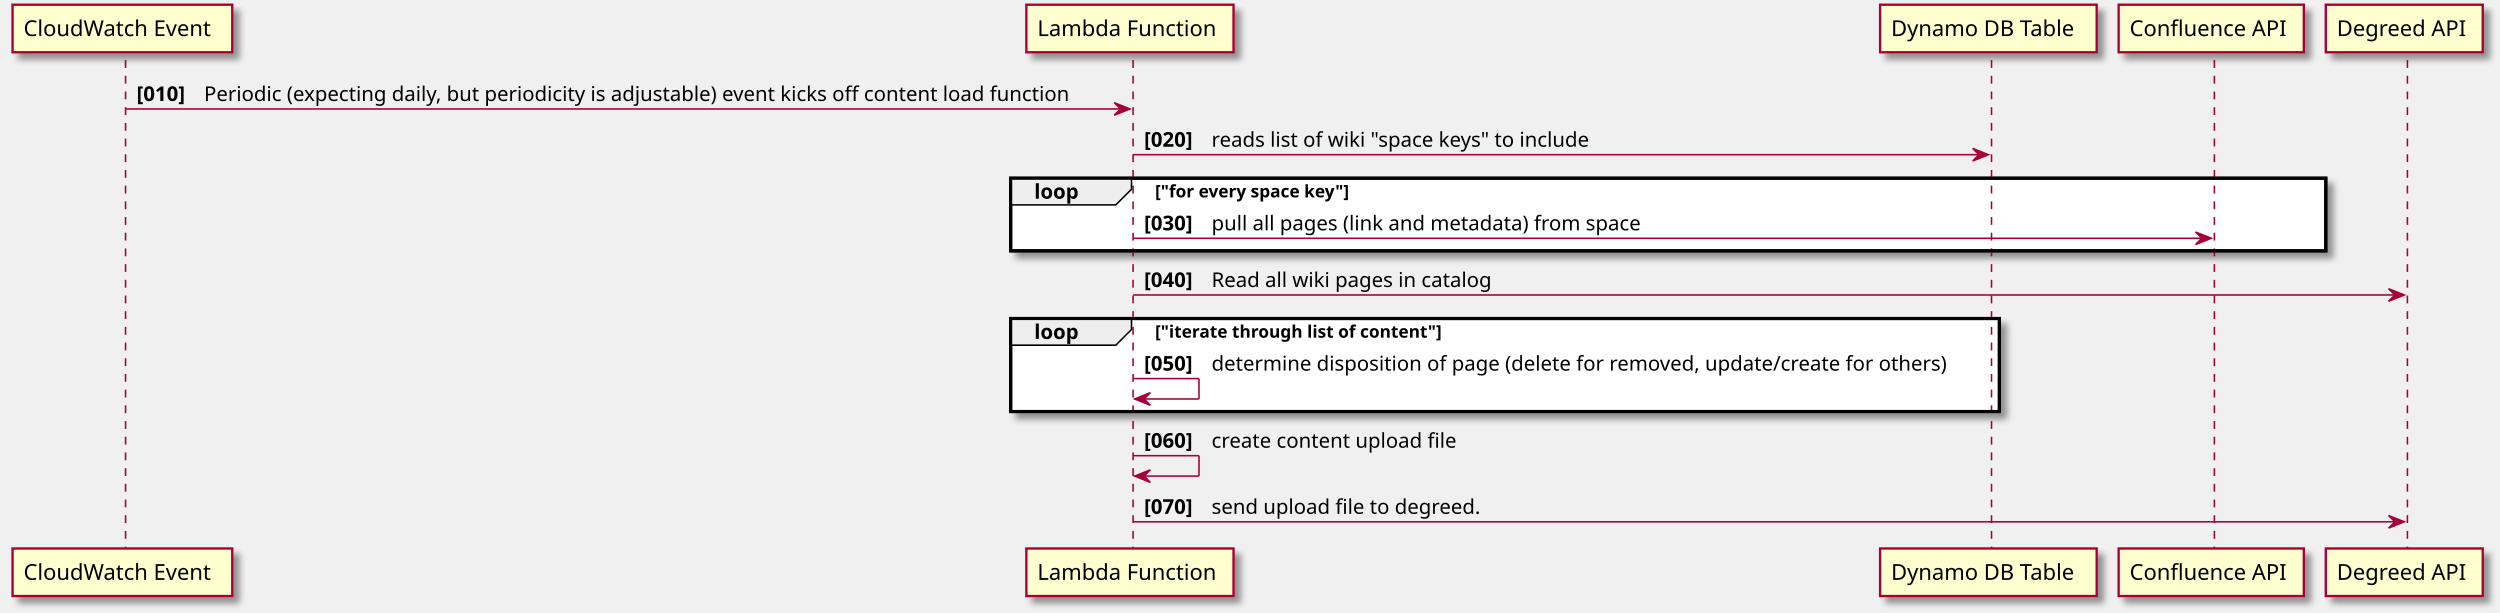
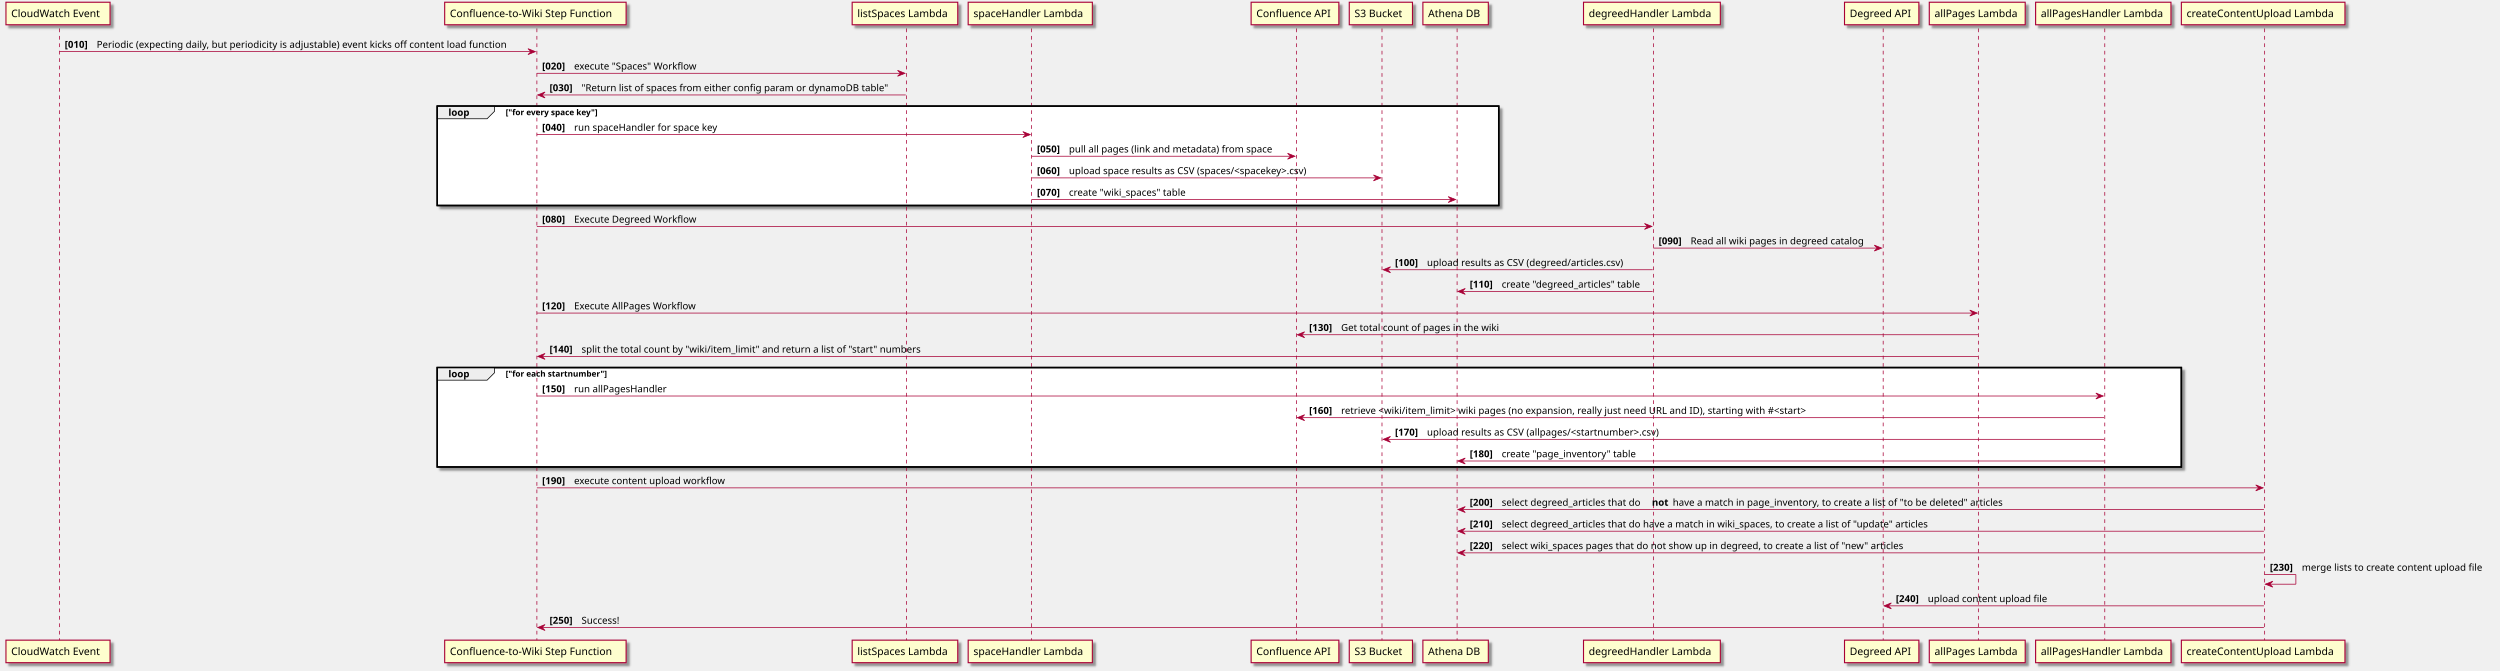
- <svg xmlns="http://www.w3.org/2000/svg" contentScriptType="application/ecmascript" contentStyleType="text/css" height="390px" preserveAspectRatio="none" style="width:1593px;height:390px;" version="1.1" viewBox="0 0 1593 390" width="1593px" zoomAndPan="magnify">
+ <svg xmlns="http://www.w3.org/2000/svg" contentScriptType="application/ecmascript" contentStyleType="text/css" height="902px" preserveAspectRatio="none" style="width:3362px;height:902px;" version="1.1" viewBox="0 0 3362 902" width="3362px" zoomAndPan="magnify">
  <defs>
-     <filter height="300%" id="f1t9ir6chclhvk" width="300%" x="-1" y="-1">
+     <filter height="300%" id="flnz15y2w0980" width="300%" x="-1" y="-1">
      <feGaussianBlur result="blurOut" stdDeviation="2.0" />
      <feColorMatrix in="blurOut" result="blurOut2" type="matrix" values="0 0 0 0 0 0 0 0 0 0 0 0 0 0 0 0 0 0 .4 0" />
      <feOffset dx="4.0" dy="4.0" in="blurOut2" result="blurOut3" />
      <feBlend in="SourceGraphic" in2="blurOut3" mode="normal" />
    </filter>
  </defs>
  <g>
-     <rect fill="#FFFFFF" filter="url(#f1t9ir6chclhvk)" height="46.266" style="stroke: #000000; stroke-width: 2.0;" width="838" x="644" y="113.562" />
-     <rect fill="#FFFFFF" filter="url(#f1t9ir6chclhvk)" height="59.266" style="stroke: #000000; stroke-width: 2.0;" width="630" x="644" y="202.961" />
-     <line style="stroke: #A80036; stroke-width: 1.0; stroke-dasharray: 5.0,5.0;" x1="80" x2="80" y1="38.297" y2="350.492" />
-     <line style="stroke: #A80036; stroke-width: 1.0; stroke-dasharray: 5.0,5.0;" x1="722" x2="722" y1="38.297" y2="350.492" />
-     <line style="stroke: #A80036; stroke-width: 1.0; stroke-dasharray: 5.0,5.0;" x1="1269" x2="1269" y1="38.297" y2="350.492" />
-     <line style="stroke: #A80036; stroke-width: 1.0; stroke-dasharray: 5.0,5.0;" x1="1411" x2="1411" y1="38.297" y2="350.492" />
-     <line style="stroke: #A80036; stroke-width: 1.0; stroke-dasharray: 5.0,5.0;" x1="1534" x2="1534" y1="38.297" y2="350.492" />
-     <rect fill="#FEFECE" filter="url(#f1t9ir6chclhvk)" height="30.297" style="stroke: #A80036; stroke-width: 1.5;" width="140" x="8" y="3" />
+     <rect fill="#FFFFFF" filter="url(#flnz15y2w0980)" height="133.664" style="stroke: #000000; stroke-width: 2.0;" width="1427.5" x="588" y="142.695" />
+     <rect fill="#FFFFFF" filter="url(#flnz15y2w0980)" height="133.664" style="stroke: #000000; stroke-width: 2.0;" width="2345.5" x="588" y="494.289" />
+     <line style="stroke: #A80036; stroke-width: 1.0; stroke-dasharray: 5.0,5.0;" x1="80" x2="80" y1="38.297" y2="861.883" />
+     <line style="stroke: #A80036; stroke-width: 1.0; stroke-dasharray: 5.0,5.0;" x1="722" x2="722" y1="38.297" y2="861.883" />
+     <line style="stroke: #A80036; stroke-width: 1.0; stroke-dasharray: 5.0,5.0;" x1="1219" x2="1219" y1="38.297" y2="861.883" />
+     <line style="stroke: #A80036; stroke-width: 1.0; stroke-dasharray: 5.0,5.0;" x1="1387" x2="1387" y1="38.297" y2="861.883" />
+     <line style="stroke: #A80036; stroke-width: 1.0; stroke-dasharray: 5.0,5.0;" x1="1743.5" x2="1743.5" y1="38.297" y2="861.883" />
+     <line style="stroke: #A80036; stroke-width: 1.0; stroke-dasharray: 5.0,5.0;" x1="1858.5" x2="1858.5" y1="38.297" y2="861.883" />
+     <line style="stroke: #A80036; stroke-width: 1.0; stroke-dasharray: 5.0,5.0;" x1="1959.5" x2="1959.5" y1="38.297" y2="861.883" />
+     <line style="stroke: #A80036; stroke-width: 1.0; stroke-dasharray: 5.0,5.0;" x1="2223.5" x2="2223.5" y1="38.297" y2="861.883" />
+     <line style="stroke: #A80036; stroke-width: 1.0; stroke-dasharray: 5.0,5.0;" x1="2532.5" x2="2532.5" y1="38.297" y2="861.883" />
+     <line style="stroke: #A80036; stroke-width: 1.0; stroke-dasharray: 5.0,5.0;" x1="2660.5" x2="2660.5" y1="38.297" y2="861.883" />
+     <line style="stroke: #A80036; stroke-width: 1.0; stroke-dasharray: 5.0,5.0;" x1="2830.5" x2="2830.5" y1="38.297" y2="861.883" />
+     <line style="stroke: #A80036; stroke-width: 1.0; stroke-dasharray: 5.0,5.0;" x1="3045.5" x2="3045.5" y1="38.297" y2="861.883" />
+     <rect fill="#FEFECE" filter="url(#flnz15y2w0980)" height="30.297" style="stroke: #A80036; stroke-width: 1.5;" width="140" x="8" y="3" />
    <text fill="#000000" font-family="sans-serif" font-size="14" lengthAdjust="spacingAndGlyphs" textLength="126" x="15" y="22.995">CloudWatch Event</text>
-     <rect fill="#FEFECE" filter="url(#f1t9ir6chclhvk)" height="30.297" style="stroke: #A80036; stroke-width: 1.5;" width="140" x="8" y="349.492" />
-     <text fill="#000000" font-family="sans-serif" font-size="14" lengthAdjust="spacingAndGlyphs" textLength="126" x="15" y="369.487">CloudWatch Event</text>
-     <rect fill="#FEFECE" filter="url(#f1t9ir6chclhvk)" height="30.297" style="stroke: #A80036; stroke-width: 1.5;" width="132" x="654" y="3" />
-     <text fill="#000000" font-family="sans-serif" font-size="14" lengthAdjust="spacingAndGlyphs" textLength="118" x="661" y="22.995">Lambda Function</text>
-     <rect fill="#FEFECE" filter="url(#f1t9ir6chclhvk)" height="30.297" style="stroke: #A80036; stroke-width: 1.5;" width="132" x="654" y="349.492" />
-     <text fill="#000000" font-family="sans-serif" font-size="14" lengthAdjust="spacingAndGlyphs" textLength="118" x="661" y="369.487">Lambda Function</text>
-     <rect fill="#FEFECE" filter="url(#f1t9ir6chclhvk)" height="30.297" style="stroke: #A80036; stroke-width: 1.5;" width="138" x="1198" y="3" />
-     <text fill="#000000" font-family="sans-serif" font-size="14" lengthAdjust="spacingAndGlyphs" textLength="124" x="1205" y="22.995">Dynamo DB Table</text>
-     <rect fill="#FEFECE" filter="url(#f1t9ir6chclhvk)" height="30.297" style="stroke: #A80036; stroke-width: 1.5;" width="138" x="1198" y="349.492" />
-     <text fill="#000000" font-family="sans-serif" font-size="14" lengthAdjust="spacingAndGlyphs" textLength="124" x="1205" y="369.487">Dynamo DB Table</text>
-     <rect fill="#FEFECE" filter="url(#f1t9ir6chclhvk)" height="30.297" style="stroke: #A80036; stroke-width: 1.5;" width="118" x="1350" y="3" />
-     <text fill="#000000" font-family="sans-serif" font-size="14" lengthAdjust="spacingAndGlyphs" textLength="104" x="1357" y="22.995">Confluence API</text>
-     <rect fill="#FEFECE" filter="url(#f1t9ir6chclhvk)" height="30.297" style="stroke: #A80036; stroke-width: 1.5;" width="118" x="1350" y="349.492" />
-     <text fill="#000000" font-family="sans-serif" font-size="14" lengthAdjust="spacingAndGlyphs" textLength="104" x="1357" y="369.487">Confluence API</text>
-     <rect fill="#FEFECE" filter="url(#f1t9ir6chclhvk)" height="30.297" style="stroke: #A80036; stroke-width: 1.5;" width="100" x="1482" y="3" />
-     <text fill="#000000" font-family="sans-serif" font-size="14" lengthAdjust="spacingAndGlyphs" textLength="86" x="1489" y="22.995">Degreed API</text>
-     <rect fill="#FEFECE" filter="url(#f1t9ir6chclhvk)" height="30.297" style="stroke: #A80036; stroke-width: 1.5;" width="100" x="1482" y="349.492" />
-     <text fill="#000000" font-family="sans-serif" font-size="14" lengthAdjust="spacingAndGlyphs" textLength="86" x="1489" y="369.487">Degreed API</text>
+     <rect fill="#FEFECE" filter="url(#flnz15y2w0980)" height="30.297" style="stroke: #A80036; stroke-width: 1.5;" width="140" x="8" y="860.883" />
+     <text fill="#000000" font-family="sans-serif" font-size="14" lengthAdjust="spacingAndGlyphs" textLength="126" x="15" y="880.878">CloudWatch Event</text>
+     <rect fill="#FEFECE" filter="url(#flnz15y2w0980)" height="30.297" style="stroke: #A80036; stroke-width: 1.5;" width="244" x="598" y="3" />
+     <text fill="#000000" font-family="sans-serif" font-size="14" lengthAdjust="spacingAndGlyphs" textLength="230" x="605" y="22.995">Confluence-to-Wiki Step Function</text>
+     <rect fill="#FEFECE" filter="url(#flnz15y2w0980)" height="30.297" style="stroke: #A80036; stroke-width: 1.5;" width="244" x="598" y="860.883" />
+     <text fill="#000000" font-family="sans-serif" font-size="14" lengthAdjust="spacingAndGlyphs" textLength="230" x="605" y="880.878">Confluence-to-Wiki Step Function</text>
+     <rect fill="#FEFECE" filter="url(#flnz15y2w0980)" height="30.297" style="stroke: #A80036; stroke-width: 1.5;" width="142" x="1146" y="3" />
+     <text fill="#000000" font-family="sans-serif" font-size="14" lengthAdjust="spacingAndGlyphs" textLength="128" x="1153" y="22.995">listSpaces Lambda</text>
+     <rect fill="#FEFECE" filter="url(#flnz15y2w0980)" height="30.297" style="stroke: #A80036; stroke-width: 1.5;" width="142" x="1146" y="860.883" />
+     <text fill="#000000" font-family="sans-serif" font-size="14" lengthAdjust="spacingAndGlyphs" textLength="128" x="1153" y="880.878">listSpaces Lambda</text>
+     <rect fill="#FEFECE" filter="url(#flnz15y2w0980)" height="30.297" style="stroke: #A80036; stroke-width: 1.5;" width="167" x="1302" y="3" />
+     <text fill="#000000" font-family="sans-serif" font-size="14" lengthAdjust="spacingAndGlyphs" textLength="153" x="1309" y="22.995">spaceHandler Lambda</text>
+     <rect fill="#FEFECE" filter="url(#flnz15y2w0980)" height="30.297" style="stroke: #A80036; stroke-width: 1.5;" width="167" x="1302" y="860.883" />
+     <text fill="#000000" font-family="sans-serif" font-size="14" lengthAdjust="spacingAndGlyphs" textLength="153" x="1309" y="880.878">spaceHandler Lambda</text>
+     <rect fill="#FEFECE" filter="url(#flnz15y2w0980)" height="30.297" style="stroke: #A80036; stroke-width: 1.5;" width="118" x="1682.5" y="3" />
+     <text fill="#000000" font-family="sans-serif" font-size="14" lengthAdjust="spacingAndGlyphs" textLength="104" x="1689.5" y="22.995">Confluence API</text>
+     <rect fill="#FEFECE" filter="url(#flnz15y2w0980)" height="30.297" style="stroke: #A80036; stroke-width: 1.5;" width="118" x="1682.5" y="860.883" />
+     <text fill="#000000" font-family="sans-serif" font-size="14" lengthAdjust="spacingAndGlyphs" textLength="104" x="1689.5" y="880.878">Confluence API</text>
+     <rect fill="#FEFECE" filter="url(#flnz15y2w0980)" height="30.297" style="stroke: #A80036; stroke-width: 1.5;" width="85" x="1814.5" y="3" />
+     <text fill="#000000" font-family="sans-serif" font-size="14" lengthAdjust="spacingAndGlyphs" textLength="71" x="1821.5" y="22.995">S3 Bucket</text>
+     <rect fill="#FEFECE" filter="url(#flnz15y2w0980)" height="30.297" style="stroke: #A80036; stroke-width: 1.5;" width="85" x="1814.5" y="860.883" />
+     <text fill="#000000" font-family="sans-serif" font-size="14" lengthAdjust="spacingAndGlyphs" textLength="71" x="1821.5" y="880.878">S3 Bucket</text>
+     <rect fill="#FEFECE" filter="url(#flnz15y2w0980)" height="30.297" style="stroke: #A80036; stroke-width: 1.5;" width="88" x="1913.5" y="3" />
+     <text fill="#000000" font-family="sans-serif" font-size="14" lengthAdjust="spacingAndGlyphs" textLength="74" x="1920.5" y="22.995">Athena DB</text>
+     <rect fill="#FEFECE" filter="url(#flnz15y2w0980)" height="30.297" style="stroke: #A80036; stroke-width: 1.5;" width="88" x="1913.5" y="860.883" />
+     <text fill="#000000" font-family="sans-serif" font-size="14" lengthAdjust="spacingAndGlyphs" textLength="74" x="1920.5" y="880.878">Athena DB</text>
+     <rect fill="#FEFECE" filter="url(#flnz15y2w0980)" height="30.297" style="stroke: #A80036; stroke-width: 1.5;" width="184" x="2129.5" y="3" />
+     <text fill="#000000" font-family="sans-serif" font-size="14" lengthAdjust="spacingAndGlyphs" textLength="170" x="2136.5" y="22.995">degreedHandler Lambda</text>
+     <rect fill="#FEFECE" filter="url(#flnz15y2w0980)" height="30.297" style="stroke: #A80036; stroke-width: 1.5;" width="184" x="2129.5" y="860.883" />
+     <text fill="#000000" font-family="sans-serif" font-size="14" lengthAdjust="spacingAndGlyphs" textLength="170" x="2136.5" y="880.878">degreedHandler Lambda</text>
+     <rect fill="#FEFECE" filter="url(#flnz15y2w0980)" height="30.297" style="stroke: #A80036; stroke-width: 1.5;" width="100" x="2480.5" y="3" />
+     <text fill="#000000" font-family="sans-serif" font-size="14" lengthAdjust="spacingAndGlyphs" textLength="86" x="2487.5" y="22.995">Degreed API</text>
+     <rect fill="#FEFECE" filter="url(#flnz15y2w0980)" height="30.297" style="stroke: #A80036; stroke-width: 1.5;" width="100" x="2480.5" y="860.883" />
+     <text fill="#000000" font-family="sans-serif" font-size="14" lengthAdjust="spacingAndGlyphs" textLength="86" x="2487.5" y="880.878">Degreed API</text>
+     <rect fill="#FEFECE" filter="url(#flnz15y2w0980)" height="30.297" style="stroke: #A80036; stroke-width: 1.5;" width="129" x="2594.5" y="3" />
+     <text fill="#000000" font-family="sans-serif" font-size="14" lengthAdjust="spacingAndGlyphs" textLength="115" x="2601.5" y="22.995">allPages Lambda</text>
+     <rect fill="#FEFECE" filter="url(#flnz15y2w0980)" height="30.297" style="stroke: #A80036; stroke-width: 1.5;" width="129" x="2594.5" y="860.883" />
+     <text fill="#000000" font-family="sans-serif" font-size="14" lengthAdjust="spacingAndGlyphs" textLength="115" x="2601.5" y="880.878">allPages Lambda</text>
+     <rect fill="#FEFECE" filter="url(#flnz15y2w0980)" height="30.297" style="stroke: #A80036; stroke-width: 1.5;" width="182" x="2737.5" y="3" />
+     <text fill="#000000" font-family="sans-serif" font-size="14" lengthAdjust="spacingAndGlyphs" textLength="168" x="2744.5" y="22.995">allPagesHandler Lambda</text>
+     <rect fill="#FEFECE" filter="url(#flnz15y2w0980)" height="30.297" style="stroke: #A80036; stroke-width: 1.5;" width="182" x="2737.5" y="860.883" />
+     <text fill="#000000" font-family="sans-serif" font-size="14" lengthAdjust="spacingAndGlyphs" textLength="168" x="2744.5" y="880.878">allPagesHandler Lambda</text>
+     <rect fill="#FEFECE" filter="url(#flnz15y2w0980)" height="30.297" style="stroke: #A80036; stroke-width: 1.5;" width="220" x="2933.5" y="3" />
+     <text fill="#000000" font-family="sans-serif" font-size="14" lengthAdjust="spacingAndGlyphs" textLength="206" x="2940.5" y="22.995">createContentUpload Lambda</text>
+     <rect fill="#FEFECE" filter="url(#flnz15y2w0980)" height="30.297" style="stroke: #A80036; stroke-width: 1.5;" width="220" x="2933.5" y="860.883" />
+     <text fill="#000000" font-family="sans-serif" font-size="14" lengthAdjust="spacingAndGlyphs" textLength="206" x="2940.5" y="880.878">createContentUpload Lambda</text>
    <polygon fill="#A80036" points="710,65.43,720,69.43,710,73.43,714,69.43" style="stroke: #A80036; stroke-width: 1.0;" />
    <line style="stroke: #A80036; stroke-width: 1.0;" x1="80" x2="716" y1="69.43" y2="69.43" />
    <text fill="#000000" font-family="sans-serif" font-size="13" font-weight="bold" lengthAdjust="spacingAndGlyphs" textLength="39" x="87" y="64.364">[010]</text>
    <text fill="#000000" font-family="sans-serif" font-size="13" lengthAdjust="spacingAndGlyphs" textLength="575" x="130" y="64.364">Periodic (expecting daily, but periodicity is adjustable) event kicks off content load function</text>
-     <polygon fill="#A80036" points="1257,94.562,1267,98.562,1257,102.562,1261,98.562" style="stroke: #A80036; stroke-width: 1.0;" />
-     <line style="stroke: #A80036; stroke-width: 1.0;" x1="722" x2="1263" y1="98.562" y2="98.562" />
+     <polygon fill="#A80036" points="1207,94.562,1217,98.562,1207,102.562,1211,98.562" style="stroke: #A80036; stroke-width: 1.0;" />
+     <line style="stroke: #A80036; stroke-width: 1.0;" x1="722" x2="1213" y1="98.562" y2="98.562" />
    <text fill="#000000" font-family="sans-serif" font-size="13" font-weight="bold" lengthAdjust="spacingAndGlyphs" textLength="39" x="729" y="93.497">[020]</text>
-     <text fill="#000000" font-family="sans-serif" font-size="13" lengthAdjust="spacingAndGlyphs" textLength="251" x="772" y="93.497">reads list of wiki "space keys" to include</text>
-     <path d="M644,113.562 L721,113.562 L721,120.562 L711,130.562 L644,130.562 L644,113.562 " fill="#EEEEEE" style="stroke: #000000; stroke-width: 1.0;" />
-     <rect fill="none" height="46.266" style="stroke: #000000; stroke-width: 2.0;" width="838" x="644" y="113.562" />
-     <text fill="#000000" font-family="sans-serif" font-size="13" font-weight="bold" lengthAdjust="spacingAndGlyphs" textLength="32" x="659" y="126.629">loop</text>
-     <text fill="#000000" font-family="sans-serif" font-size="11" font-weight="bold" lengthAdjust="spacingAndGlyphs" textLength="147" x="736" y="125.773">["for every space key"]</text>
-     <polygon fill="#A80036" points="1399,147.828,1409,151.828,1399,155.828,1403,151.828" style="stroke: #A80036; stroke-width: 1.0;" />
-     <line style="stroke: #A80036; stroke-width: 1.0;" x1="722" x2="1405" y1="151.828" y2="151.828" />
-     <text fill="#000000" font-family="sans-serif" font-size="13" font-weight="bold" lengthAdjust="spacingAndGlyphs" textLength="39" x="729" y="146.762">[030]</text>
-     <text fill="#000000" font-family="sans-serif" font-size="13" lengthAdjust="spacingAndGlyphs" textLength="289" x="772" y="146.762">pull all pages (link and metadata) from space</text>
-     <polygon fill="#A80036" points="1522,183.961,1532,187.961,1522,191.961,1526,187.961" style="stroke: #A80036; stroke-width: 1.0;" />
-     <line style="stroke: #A80036; stroke-width: 1.0;" x1="722" x2="1528" y1="187.961" y2="187.961" />
-     <text fill="#000000" font-family="sans-serif" font-size="13" font-weight="bold" lengthAdjust="spacingAndGlyphs" textLength="39" x="729" y="182.895">[040]</text>
-     <text fill="#000000" font-family="sans-serif" font-size="13" lengthAdjust="spacingAndGlyphs" textLength="185" x="772" y="182.895">Read all wiki pages in catalog</text>
-     <path d="M644,202.961 L721,202.961 L721,209.961 L711,219.961 L644,219.961 L644,202.961 " fill="#EEEEEE" style="stroke: #000000; stroke-width: 1.0;" />
-     <rect fill="none" height="59.266" style="stroke: #000000; stroke-width: 2.0;" width="630" x="644" y="202.961" />
-     <text fill="#000000" font-family="sans-serif" font-size="13" font-weight="bold" lengthAdjust="spacingAndGlyphs" textLength="32" x="659" y="216.028">loop</text>
-     <text fill="#000000" font-family="sans-serif" font-size="11" font-weight="bold" lengthAdjust="spacingAndGlyphs" textLength="213" x="736" y="215.171">["iterate through list of content"]</text>
-     <line style="stroke: #A80036; stroke-width: 1.0;" x1="722" x2="764" y1="241.227" y2="241.227" />
-     <line style="stroke: #A80036; stroke-width: 1.0;" x1="764" x2="764" y1="241.227" y2="254.227" />
-     <line style="stroke: #A80036; stroke-width: 1.0;" x1="723" x2="764" y1="254.227" y2="254.227" />
-     <polygon fill="#A80036" points="733,250.227,723,254.227,733,258.227,729,254.227" style="stroke: #A80036; stroke-width: 1.0;" />
-     <text fill="#000000" font-family="sans-serif" font-size="13" font-weight="bold" lengthAdjust="spacingAndGlyphs" textLength="39" x="729" y="236.161">[050]</text>
-     <text fill="#000000" font-family="sans-serif" font-size="13" lengthAdjust="spacingAndGlyphs" textLength="490" x="772" y="236.161">determine disposition of page (delete for removed, update/create for others)</text>
-     <line style="stroke: #A80036; stroke-width: 1.0;" x1="722" x2="764" y1="290.359" y2="290.359" />
-     <line style="stroke: #A80036; stroke-width: 1.0;" x1="764" x2="764" y1="290.359" y2="303.359" />
-     <line style="stroke: #A80036; stroke-width: 1.0;" x1="723" x2="764" y1="303.359" y2="303.359" />
-     <polygon fill="#A80036" points="733,299.359,723,303.359,733,307.359,729,303.359" style="stroke: #A80036; stroke-width: 1.0;" />
-     <text fill="#000000" font-family="sans-serif" font-size="13" font-weight="bold" lengthAdjust="spacingAndGlyphs" textLength="39" x="729" y="285.293">[060]</text>
-     <text fill="#000000" font-family="sans-serif" font-size="13" lengthAdjust="spacingAndGlyphs" textLength="163" x="772" y="285.293">create content upload file</text>
-     <polygon fill="#A80036" points="1522,328.492,1532,332.492,1522,336.492,1526,332.492" style="stroke: #A80036; stroke-width: 1.0;" />
-     <line style="stroke: #A80036; stroke-width: 1.0;" x1="722" x2="1528" y1="332.492" y2="332.492" />
-     <text fill="#000000" font-family="sans-serif" font-size="13" font-weight="bold" lengthAdjust="spacingAndGlyphs" textLength="39" x="729" y="327.426">[070]</text>
-     <text fill="#000000" font-family="sans-serif" font-size="13" lengthAdjust="spacingAndGlyphs" textLength="178" x="772" y="327.426">send upload file to degreed.</text>
+     <text fill="#000000" font-family="sans-serif" font-size="13" lengthAdjust="spacingAndGlyphs" textLength="171" x="772" y="93.497">execute "Spaces" Workflow</text>
+     <polygon fill="#A80036" points="733,123.695,723,127.695,733,131.695,729,127.695" style="stroke: #A80036; stroke-width: 1.0;" />
+     <line style="stroke: #A80036; stroke-width: 1.0;" x1="727" x2="1218" y1="127.695" y2="127.695" />
+     <text fill="#000000" font-family="sans-serif" font-size="13" font-weight="bold" lengthAdjust="spacingAndGlyphs" textLength="39" x="739" y="122.629">[030]</text>
+     <text fill="#000000" font-family="sans-serif" font-size="13" lengthAdjust="spacingAndGlyphs" textLength="430" x="782" y="122.629">"Return list of spaces from either config param or dynamoDB table"</text>
+     <path d="M588,142.695 L665,142.695 L665,149.695 L655,159.695 L588,159.695 L588,142.695 " fill="#EEEEEE" style="stroke: #000000; stroke-width: 1.0;" />
+     <rect fill="none" height="133.664" style="stroke: #000000; stroke-width: 2.0;" width="1427.5" x="588" y="142.695" />
+     <text fill="#000000" font-family="sans-serif" font-size="13" font-weight="bold" lengthAdjust="spacingAndGlyphs" textLength="32" x="603" y="155.762">loop</text>
+     <text fill="#000000" font-family="sans-serif" font-size="11" font-weight="bold" lengthAdjust="spacingAndGlyphs" textLength="147" x="680" y="154.906">["for every space key"]</text>
+     <polygon fill="#A80036" points="1375.5,176.961,1385.5,180.961,1375.5,184.961,1379.5,180.961" style="stroke: #A80036; stroke-width: 1.0;" />
+     <line style="stroke: #A80036; stroke-width: 1.0;" x1="722" x2="1381.5" y1="180.961" y2="180.961" />
+     <text fill="#000000" font-family="sans-serif" font-size="13" font-weight="bold" lengthAdjust="spacingAndGlyphs" textLength="39" x="729" y="175.895">[040]</text>
+     <text fill="#000000" font-family="sans-serif" font-size="13" lengthAdjust="spacingAndGlyphs" textLength="202" x="772" y="175.895">run spaceHandler for space key</text>
+     <polygon fill="#A80036" points="1731.5,206.094,1741.5,210.094,1731.5,214.094,1735.5,210.094" style="stroke: #A80036; stroke-width: 1.0;" />
+     <line style="stroke: #A80036; stroke-width: 1.0;" x1="1387.5" x2="1737.5" y1="210.094" y2="210.094" />
+     <text fill="#000000" font-family="sans-serif" font-size="13" font-weight="bold" lengthAdjust="spacingAndGlyphs" textLength="39" x="1394.5" y="205.028">[050]</text>
+     <text fill="#000000" font-family="sans-serif" font-size="13" lengthAdjust="spacingAndGlyphs" textLength="289" x="1437.5" y="205.028">pull all pages (link and metadata) from space</text>
+     <polygon fill="#A80036" points="1847,235.227,1857,239.227,1847,243.227,1851,239.227" style="stroke: #A80036; stroke-width: 1.0;" />
+     <line style="stroke: #A80036; stroke-width: 1.0;" x1="1387.5" x2="1853" y1="239.227" y2="239.227" />
+     <text fill="#000000" font-family="sans-serif" font-size="13" font-weight="bold" lengthAdjust="spacingAndGlyphs" textLength="39" x="1394.5" y="234.161">[060]</text>
+     <text fill="#000000" font-family="sans-serif" font-size="13" lengthAdjust="spacingAndGlyphs" textLength="352" x="1437.5" y="234.161">upload space results as CSV (spaces/&lt;spacekey&gt;.csv)</text>
+     <polygon fill="#A80036" points="1947.5,264.359,1957.5,268.359,1947.5,272.359,1951.5,268.359" style="stroke: #A80036; stroke-width: 1.0;" />
+     <line style="stroke: #A80036; stroke-width: 1.0;" x1="1387.5" x2="1953.5" y1="268.359" y2="268.359" />
+     <text fill="#000000" font-family="sans-serif" font-size="13" font-weight="bold" lengthAdjust="spacingAndGlyphs" textLength="39" x="1394.5" y="263.293">[070]</text>
+     <text fill="#000000" font-family="sans-serif" font-size="13" lengthAdjust="spacingAndGlyphs" textLength="165" x="1437.5" y="263.293">create "wiki_spaces" table</text>
+     <polygon fill="#A80036" points="2211.5,300.492,2221.5,304.492,2211.5,308.492,2215.5,304.492" style="stroke: #A80036; stroke-width: 1.0;" />
+     <line style="stroke: #A80036; stroke-width: 1.0;" x1="722" x2="2217.5" y1="304.492" y2="304.492" />
+     <text fill="#000000" font-family="sans-serif" font-size="13" font-weight="bold" lengthAdjust="spacingAndGlyphs" textLength="39" x="729" y="299.426">[080]</text>
+     <text fill="#000000" font-family="sans-serif" font-size="13" lengthAdjust="spacingAndGlyphs" textLength="169" x="772" y="299.426">Execute Degreed Workflow</text>
+     <polygon fill="#A80036" points="2520.5,329.625,2530.5,333.625,2520.5,337.625,2524.5,333.625" style="stroke: #A80036; stroke-width: 1.0;" />
+     <line style="stroke: #A80036; stroke-width: 1.0;" x1="2223.5" x2="2526.5" y1="333.625" y2="333.625" />
+     <text fill="#000000" font-family="sans-serif" font-size="13" font-weight="bold" lengthAdjust="spacingAndGlyphs" textLength="39" x="2230.5" y="328.559">[090]</text>
+     <text fill="#000000" font-family="sans-serif" font-size="13" lengthAdjust="spacingAndGlyphs" textLength="242" x="2273.5" y="328.559">Read all wiki pages in degreed catalog</text>
+     <polygon fill="#A80036" points="1870,358.758,1860,362.758,1870,366.758,1866,362.758" style="stroke: #A80036; stroke-width: 1.0;" />
+     <line style="stroke: #A80036; stroke-width: 1.0;" x1="1864" x2="2222.5" y1="362.758" y2="362.758" />
+     <text fill="#000000" font-family="sans-serif" font-size="13" font-weight="bold" lengthAdjust="spacingAndGlyphs" textLength="39" x="1876" y="357.692">[100]</text>
+     <text fill="#000000" font-family="sans-serif" font-size="13" lengthAdjust="spacingAndGlyphs" textLength="282" x="1919" y="357.692">upload results as CSV (degreed/articles.csv)</text>
+     <polygon fill="#A80036" points="1970.5,387.891,1960.5,391.891,1970.5,395.891,1966.5,391.891" style="stroke: #A80036; stroke-width: 1.0;" />
+     <line style="stroke: #A80036; stroke-width: 1.0;" x1="1964.5" x2="2222.5" y1="391.891" y2="391.891" />
+     <text fill="#000000" font-family="sans-serif" font-size="13" font-weight="bold" lengthAdjust="spacingAndGlyphs" textLength="39" x="1976.5" y="386.825">[110]</text>
+     <text fill="#000000" font-family="sans-serif" font-size="13" lengthAdjust="spacingAndGlyphs" textLength="197" x="2019.5" y="386.825">create "degreed_articles" table</text>
+     <polygon fill="#A80036" points="2649,417.023,2659,421.023,2649,425.023,2653,421.023" style="stroke: #A80036; stroke-width: 1.0;" />
+     <line style="stroke: #A80036; stroke-width: 1.0;" x1="722" x2="2655" y1="421.023" y2="421.023" />
+     <text fill="#000000" font-family="sans-serif" font-size="13" font-weight="bold" lengthAdjust="spacingAndGlyphs" textLength="39" x="729" y="415.957">[120]</text>
+     <text fill="#000000" font-family="sans-serif" font-size="13" lengthAdjust="spacingAndGlyphs" textLength="168" x="772" y="415.957">Execute AllPages Workflow</text>
+     <polygon fill="#A80036" points="1754.5,446.156,1744.5,450.156,1754.5,454.156,1750.5,450.156" style="stroke: #A80036; stroke-width: 1.0;" />
+     <line style="stroke: #A80036; stroke-width: 1.0;" x1="1748.5" x2="2660" y1="450.156" y2="450.156" />
+     <text fill="#000000" font-family="sans-serif" font-size="13" font-weight="bold" lengthAdjust="spacingAndGlyphs" textLength="39" x="1760.5" y="445.09">[130]</text>
+     <text fill="#000000" font-family="sans-serif" font-size="13" lengthAdjust="spacingAndGlyphs" textLength="221" x="1803.5" y="445.09">Get total count of pages in the wiki</text>
+     <polygon fill="#A80036" points="733,475.289,723,479.289,733,483.289,729,479.289" style="stroke: #A80036; stroke-width: 1.0;" />
+     <line style="stroke: #A80036; stroke-width: 1.0;" x1="727" x2="2660" y1="479.289" y2="479.289" />
+     <text fill="#000000" font-family="sans-serif" font-size="13" font-weight="bold" lengthAdjust="spacingAndGlyphs" textLength="39" x="739" y="474.223">[140]</text>
+     <text fill="#000000" font-family="sans-serif" font-size="13" lengthAdjust="spacingAndGlyphs" textLength="472" x="782" y="474.223">split the total count by "wiki/item_limit" and return a list of "start" numbers</text>
+     <path d="M588,494.289 L665,494.289 L665,501.289 L655,511.289 L588,511.289 L588,494.289 " fill="#EEEEEE" style="stroke: #000000; stroke-width: 1.0;" />
+     <rect fill="none" height="133.664" style="stroke: #000000; stroke-width: 2.0;" width="2345.5" x="588" y="494.289" />
+     <text fill="#000000" font-family="sans-serif" font-size="13" font-weight="bold" lengthAdjust="spacingAndGlyphs" textLength="32" x="603" y="507.356">loop</text>
+     <text fill="#000000" font-family="sans-serif" font-size="11" font-weight="bold" lengthAdjust="spacingAndGlyphs" textLength="157" x="680" y="506.5">["for each startnumber"]</text>
+     <polygon fill="#A80036" points="2818.5,528.555,2828.5,532.555,2818.5,536.555,2822.5,532.555" style="stroke: #A80036; stroke-width: 1.0;" />
+     <line style="stroke: #A80036; stroke-width: 1.0;" x1="722" x2="2824.5" y1="532.555" y2="532.555" />
+     <text fill="#000000" font-family="sans-serif" font-size="13" font-weight="bold" lengthAdjust="spacingAndGlyphs" textLength="39" x="729" y="527.489">[150]</text>
+     <text fill="#000000" font-family="sans-serif" font-size="13" lengthAdjust="spacingAndGlyphs" textLength="128" x="772" y="527.489">run allPagesHandler</text>
+     <polygon fill="#A80036" points="1754.5,557.688,1744.5,561.688,1754.5,565.688,1750.5,561.688" style="stroke: #A80036; stroke-width: 1.0;" />
+     <line style="stroke: #A80036; stroke-width: 1.0;" x1="1748.5" x2="2829.5" y1="561.688" y2="561.688" />
+     <text fill="#000000" font-family="sans-serif" font-size="13" font-weight="bold" lengthAdjust="spacingAndGlyphs" textLength="39" x="1760.5" y="556.622">[160]</text>
+     <text fill="#000000" font-family="sans-serif" font-size="13" lengthAdjust="spacingAndGlyphs" textLength="664" x="1803.5" y="556.622">retrieve &lt;wiki/item_limit&gt; wiki pages (no expansion, really just need URL and ID), starting with #&lt;start&gt;</text>
+     <polygon fill="#A80036" points="1870,586.82,1860,590.82,1870,594.82,1866,590.82" style="stroke: #A80036; stroke-width: 1.0;" />
+     <line style="stroke: #A80036; stroke-width: 1.0;" x1="1864" x2="2829.5" y1="590.82" y2="590.82" />
+     <text fill="#000000" font-family="sans-serif" font-size="13" font-weight="bold" lengthAdjust="spacingAndGlyphs" textLength="39" x="1876" y="585.754">[170]</text>
+     <text fill="#000000" font-family="sans-serif" font-size="13" lengthAdjust="spacingAndGlyphs" textLength="338" x="1919" y="585.754">upload results as CSV (allpages/&lt;startnumber&gt;.csv)</text>
+     <polygon fill="#A80036" points="1970.5,615.953,1960.5,619.953,1970.5,623.953,1966.5,619.953" style="stroke: #A80036; stroke-width: 1.0;" />
+     <line style="stroke: #A80036; stroke-width: 1.0;" x1="1964.5" x2="2829.5" y1="619.953" y2="619.953" />
+     <text fill="#000000" font-family="sans-serif" font-size="13" font-weight="bold" lengthAdjust="spacingAndGlyphs" textLength="39" x="1976.5" y="614.887">[180]</text>
+     <text fill="#000000" font-family="sans-serif" font-size="13" lengthAdjust="spacingAndGlyphs" textLength="189" x="2019.5" y="614.887">create "page_inventory" table</text>
+     <polygon fill="#A80036" points="3033.5,652.086,3043.5,656.086,3033.5,660.086,3037.5,656.086" style="stroke: #A80036; stroke-width: 1.0;" />
+     <line style="stroke: #A80036; stroke-width: 1.0;" x1="722" x2="3039.5" y1="656.086" y2="656.086" />
+     <text fill="#000000" font-family="sans-serif" font-size="13" font-weight="bold" lengthAdjust="spacingAndGlyphs" textLength="39" x="729" y="651.02">[190]</text>
+     <text fill="#000000" font-family="sans-serif" font-size="13" lengthAdjust="spacingAndGlyphs" textLength="208" x="772" y="651.02">execute content upload workflow</text>
+     <polygon fill="#A80036" points="1970.5,681.219,1960.5,685.219,1970.5,689.219,1966.5,685.219" style="stroke: #A80036; stroke-width: 1.0;" />
+     <line style="stroke: #A80036; stroke-width: 1.0;" x1="1964.5" x2="3044.5" y1="685.219" y2="685.219" />
+     <text fill="#000000" font-family="sans-serif" font-size="13" font-weight="bold" lengthAdjust="spacingAndGlyphs" textLength="39" x="1976.5" y="680.153">[200]</text>
+     <text fill="#000000" font-family="sans-serif" font-size="13" lengthAdjust="spacingAndGlyphs" textLength="198" x="2019.5" y="680.153">select degreed_articles that do</text>
+     <text fill="#000000" font-family="sans-serif" font-size="13" font-weight="bold" lengthAdjust="spacingAndGlyphs" textLength="24" x="2221.5" y="680.153">not</text>
+     <text fill="#000000" font-family="sans-serif" font-size="13" lengthAdjust="spacingAndGlyphs" textLength="470" x="2249.5" y="680.153">have a match in page_inventory, to create a list of "to be deleted" articles</text>
+     <polygon fill="#A80036" points="1970.5,710.352,1960.5,714.352,1970.5,718.352,1966.5,714.352" style="stroke: #A80036; stroke-width: 1.0;" />
+     <line style="stroke: #A80036; stroke-width: 1.0;" x1="1964.5" x2="3044.5" y1="714.352" y2="714.352" />
+     <text fill="#000000" font-family="sans-serif" font-size="13" font-weight="bold" lengthAdjust="spacingAndGlyphs" textLength="39" x="1976.5" y="709.286">[210]</text>
+     <text fill="#000000" font-family="sans-serif" font-size="13" lengthAdjust="spacingAndGlyphs" textLength="608" x="2019.5" y="709.286">select degreed_articles that do have a match in wiki_spaces, to create a list of "update" articles</text>
+     <polygon fill="#A80036" points="1970.5,739.484,1960.5,743.484,1970.5,747.484,1966.5,743.484" style="stroke: #A80036; stroke-width: 1.0;" />
+     <line style="stroke: #A80036; stroke-width: 1.0;" x1="1964.5" x2="3044.5" y1="743.484" y2="743.484" />
+     <text fill="#000000" font-family="sans-serif" font-size="13" font-weight="bold" lengthAdjust="spacingAndGlyphs" textLength="39" x="1976.5" y="738.418">[220]</text>
+     <text fill="#000000" font-family="sans-serif" font-size="13" lengthAdjust="spacingAndGlyphs" textLength="567" x="2019.5" y="738.418">select wiki_spaces pages that do not show up in degreed, to create a list of "new" articles</text>
+     <line style="stroke: #A80036; stroke-width: 1.0;" x1="3045.5" x2="3087.5" y1="772.617" y2="772.617" />
+     <line style="stroke: #A80036; stroke-width: 1.0;" x1="3087.5" x2="3087.5" y1="772.617" y2="785.617" />
+     <line style="stroke: #A80036; stroke-width: 1.0;" x1="3046.5" x2="3087.5" y1="785.617" y2="785.617" />
+     <polygon fill="#A80036" points="3056.5,781.617,3046.5,785.617,3056.5,789.617,3052.5,785.617" style="stroke: #A80036; stroke-width: 1.0;" />
+     <text fill="#000000" font-family="sans-serif" font-size="13" font-weight="bold" lengthAdjust="spacingAndGlyphs" textLength="39" x="3052.5" y="767.551">[230]</text>
+     <text fill="#000000" font-family="sans-serif" font-size="13" lengthAdjust="spacingAndGlyphs" textLength="255" x="3095.5" y="767.551">merge lists to create content upload file</text>
+     <polygon fill="#A80036" points="2543.5,810.75,2533.5,814.75,2543.5,818.75,2539.5,814.75" style="stroke: #A80036; stroke-width: 1.0;" />
+     <line style="stroke: #A80036; stroke-width: 1.0;" x1="2537.5" x2="3044.5" y1="814.75" y2="814.75" />
+     <text fill="#000000" font-family="sans-serif" font-size="13" font-weight="bold" lengthAdjust="spacingAndGlyphs" textLength="39" x="2549.5" y="809.684">[240]</text>
+     <text fill="#000000" font-family="sans-serif" font-size="13" lengthAdjust="spacingAndGlyphs" textLength="165" x="2592.5" y="809.684">upload content upload file</text>
+     <polygon fill="#A80036" points="733,839.883,723,843.883,733,847.883,729,843.883" style="stroke: #A80036; stroke-width: 1.0;" />
+     <line style="stroke: #A80036; stroke-width: 1.0;" x1="727" x2="3044.5" y1="843.883" y2="843.883" />
+     <text fill="#000000" font-family="sans-serif" font-size="13" font-weight="bold" lengthAdjust="spacingAndGlyphs" textLength="39" x="739" y="838.817">[250]</text>
+     <text fill="#000000" font-family="sans-serif" font-size="13" lengthAdjust="spacingAndGlyphs" textLength="58" x="782" y="838.817">Success!</text>
  </g>
</svg>
